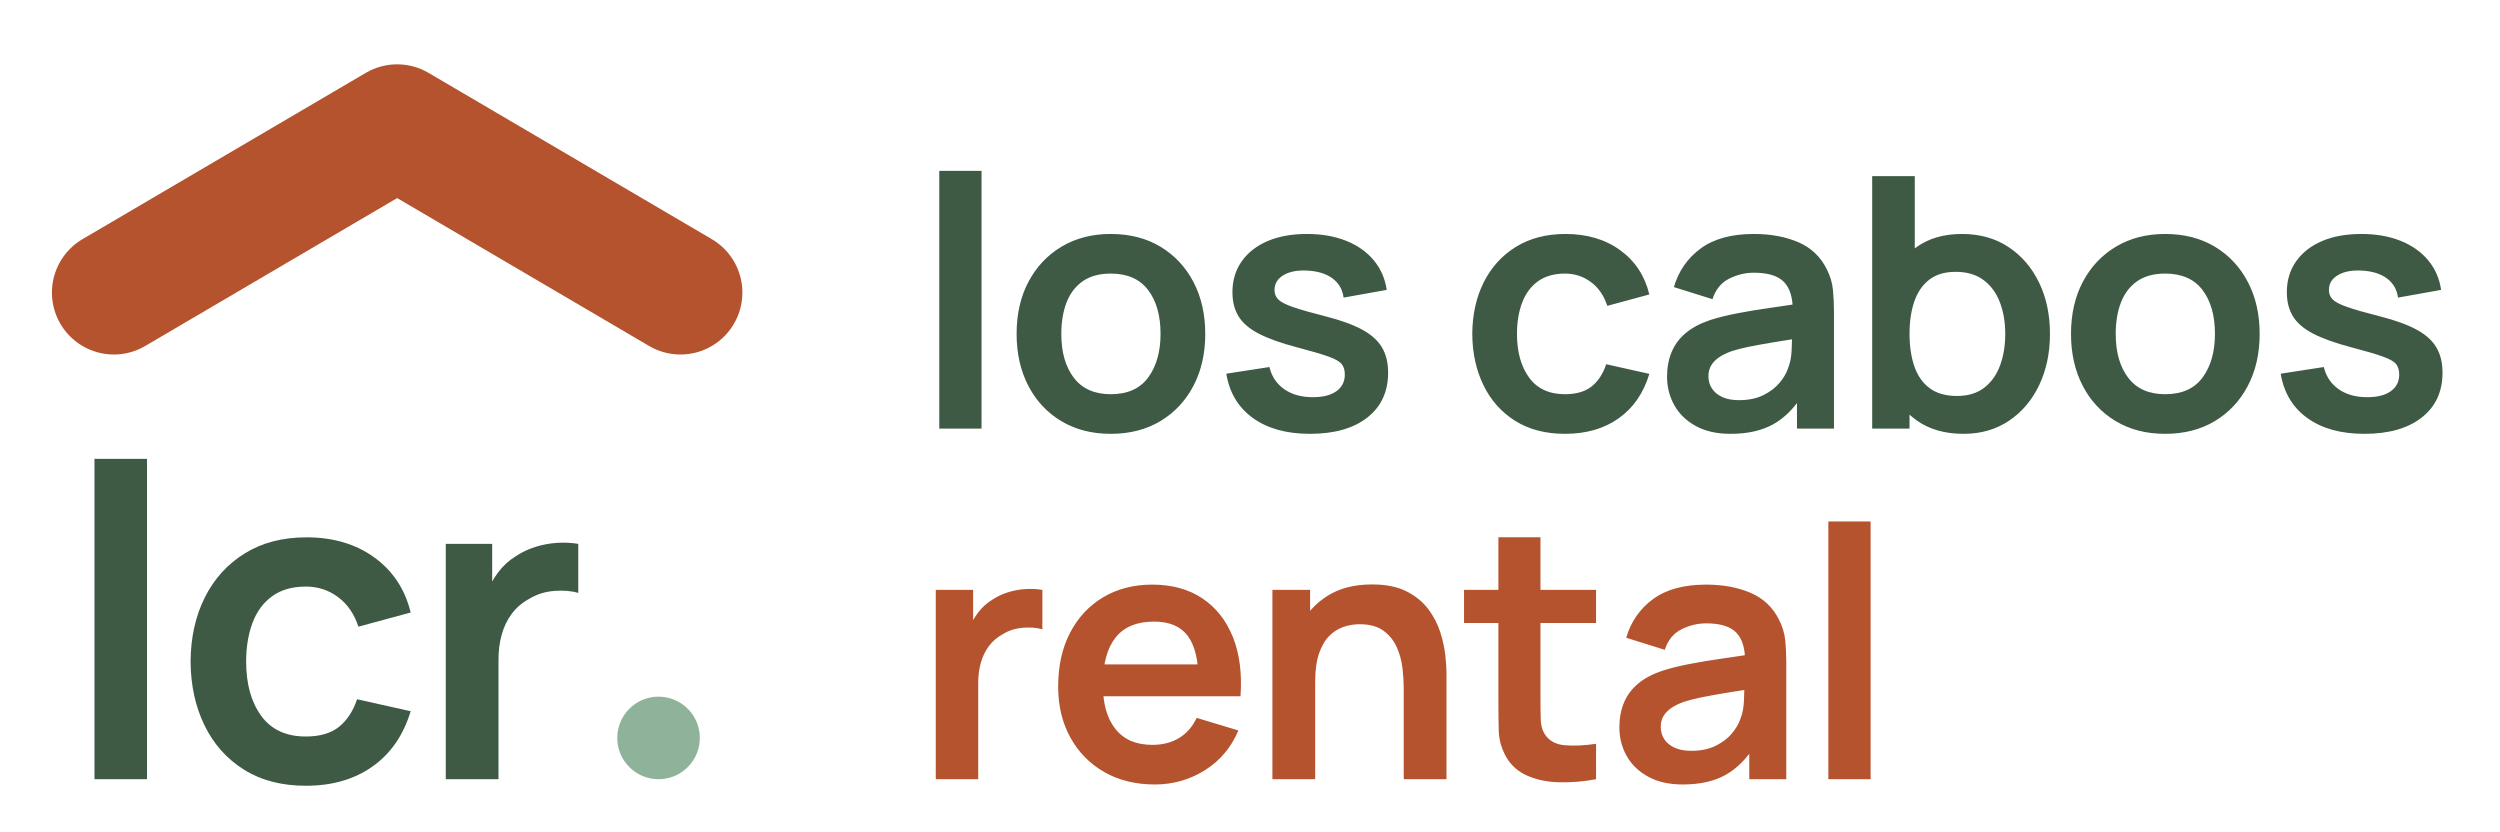
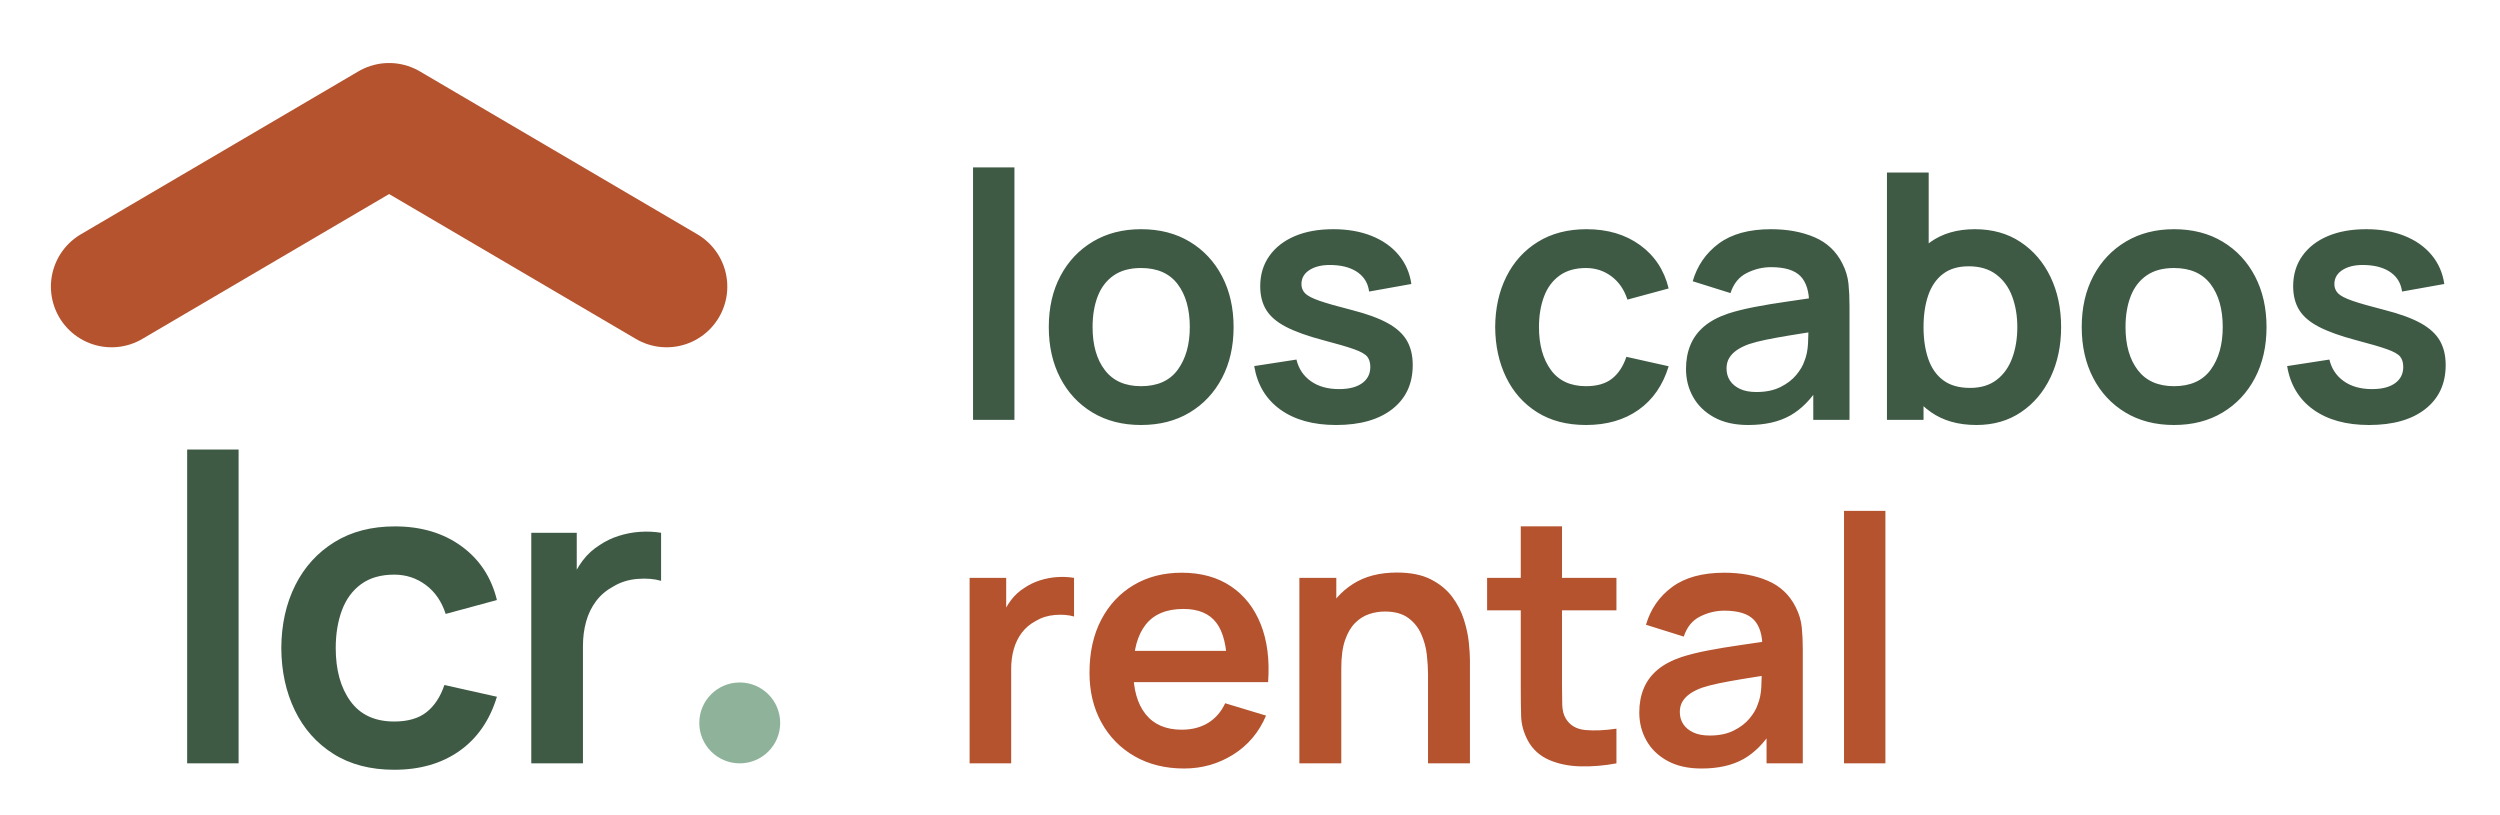
- <svg xmlns="http://www.w3.org/2000/svg" viewBox="0 0 385 128">
-   <g transform="translate(9.18 120.00) scale(0.17663)">
-     <path d="M47.3 -424.3 L294.3 -569.3 L541.3 -424.3" fill="none" stroke="#B5532F" stroke-width="108.0" stroke-linecap="round" stroke-linejoin="round" />
+ <svg xmlns="http://www.w3.org/2000/svg" viewBox="0 0 393 128">
+   <g transform="translate(24.05 120.00) scale(0.17663)">
+     <path d="M-36.86 -424.3 L210.14 -569.3 L457.14 -424.3" fill="none" stroke="#B5532F" stroke-width="108.0" stroke-linecap="round" stroke-linejoin="round" />
    <path d="M30.4 0.0V-279.3H76.19V0.0ZM214.7 5.7Q182.97 5.7 160.55 -8.455Q138.13 -22.61 126.255 -47.12Q114.38 -71.63 114.19 -102.6Q114.38 -134.14 126.635 -158.555Q138.89 -182.97 161.5 -196.935Q184.11 -210.9 215.27 -210.9Q250.23 -210.9 274.455 -193.325Q298.68 -175.75 306.09 -145.35L260.49 -133.0Q255.17 -149.53 242.82 -158.745Q230.47 -167.96 214.7 -167.96Q196.84 -167.96 185.25 -159.505Q173.66 -151.05 168.15 -136.23Q162.64 -121.41 162.64 -102.6Q162.64 -73.34 175.75 -55.29Q188.86 -37.24 214.7 -37.24Q232.94 -37.24 243.485 -45.6Q254.03 -53.96 259.35 -69.73L306.09 -59.28Q296.59 -27.93 272.84 -11.115Q249.09 5.7 214.7 5.7ZM336.68 0.0V-205.2H377.15V-155.23L372.21 -161.69Q376.01 -171.95 382.375 -180.405Q388.74 -188.86 397.67 -194.37Q405.27 -199.5 414.485 -202.445Q423.7 -205.39 433.39 -206.055Q443.08 -206.72 452.2 -205.2V-162.45Q443.08 -165.11 431.205 -164.16Q419.33 -163.21 409.83 -157.51Q400.33 -152.38 394.345 -144.4Q388.36 -136.42 385.51 -126.255Q382.66 -116.09 382.66 -104.31V0.0Z" fill="#3E5A45" />
    <circle cx="522.2" cy="-36.0" r="36.0" fill="#8FB39A" />
  </g>
-   <path d="M144.65 66.0V26.31H151.157V66.0ZM171.056 66.81Q166.682 66.81 163.415 64.839Q160.148 62.868 158.353 59.398Q156.557 55.929 156.557 51.42Q156.557 46.83 158.393 43.374Q160.229 39.918 163.496 37.974Q166.763 36.03 171.056 36.03Q175.457 36.03 178.724 38.001Q181.991 39.972 183.8 43.442Q185.609 46.911 185.609 51.42Q185.609 55.956 183.787 59.425Q181.964 62.895 178.697 64.853Q175.43 66.81 171.056 66.81ZM171.056 60.708Q174.944 60.708 176.834 58.116Q178.724 55.524 178.724 51.42Q178.724 47.181 176.807 44.657Q174.89 42.132 171.056 42.132Q168.437 42.132 166.75 43.306Q165.062 44.481 164.252 46.573Q163.442 48.666 163.442 51.42Q163.442 55.659 165.373 58.183Q167.303 60.708 171.056 60.708ZM201.728 66.81Q196.328 66.81 192.953 64.38Q189.578 61.95 188.849 57.549L195.491 56.523Q196.004 58.683 197.759 59.925Q199.514 61.167 202.187 61.167Q204.536 61.167 205.819 60.236Q207.101 59.304 207.101 57.684Q207.101 56.685 206.629 56.078Q206.156 55.47 204.563 54.903Q202.97 54.336 199.676 53.472Q196.004 52.5 193.844 51.38Q191.684 50.259 190.739 48.72Q189.794 47.181 189.794 44.994Q189.794 42.267 191.225 40.242Q192.656 38.217 195.221 37.123Q197.786 36.03 201.269 36.03Q204.671 36.03 207.304 37.083Q209.936 38.136 211.556 40.08Q213.176 42.024 213.554 44.643L206.912 45.831Q206.669 43.968 205.225 42.888Q203.78 41.808 201.377 41.673Q199.082 41.538 197.678 42.361Q196.274 43.185 196.274 44.67Q196.274 45.507 196.841 46.101Q197.408 46.695 199.123 47.289Q200.837 47.883 204.239 48.747Q207.722 49.638 209.815 50.785Q211.907 51.933 212.839 53.526Q213.77 55.119 213.77 57.387Q213.77 61.788 210.571 64.299Q207.371 66.81 201.728 66.81ZM241.013 66.81Q236.504 66.81 233.318 64.799Q230.132 62.787 228.445 59.304Q226.757 55.821 226.73 51.42Q226.757 46.938 228.499 43.468Q230.24 39.999 233.453 38.014Q236.666 36.03 241.094 36.03Q246.062 36.03 249.505 38.528Q252.947 41.025 254 45.345L247.52 47.1Q246.764 44.751 245.009 43.442Q243.254 42.132 241.013 42.132Q238.475 42.132 236.828 43.334Q235.181 44.535 234.398 46.641Q233.615 48.747 233.615 51.42Q233.615 55.578 235.478 58.143Q237.341 60.708 241.013 60.708Q243.605 60.708 245.104 59.52Q246.602 58.332 247.358 56.091L254 57.576Q252.65 62.031 249.275 64.421Q245.9 66.81 241.013 66.81ZM266.501 66.81Q263.342 66.81 261.155 65.608Q258.968 64.407 257.848 62.409Q256.727 60.411 256.727 58.008Q256.727 55.902 257.429 54.215Q258.131 52.527 259.589 51.299Q261.047 50.07 263.369 49.287Q265.124 48.72 267.487 48.261Q269.849 47.802 272.617 47.41Q275.384 47.019 278.408 46.56L276.086 47.883Q276.113 44.859 274.736 43.428Q273.359 41.997 270.092 41.997Q268.121 41.997 266.285 42.915Q264.449 43.833 263.72 46.074L257.78 44.211Q258.86 40.512 261.898 38.271Q264.935 36.03 270.092 36.03Q273.98 36.03 276.937 37.299Q279.893 38.568 281.324 41.457Q282.107 42.996 282.269 44.602Q282.431 46.209 282.431 48.099V66.0H276.734V59.682L277.679 60.708Q275.708 63.867 273.076 65.338Q270.443 66.81 266.501 66.81ZM267.797 61.626Q270.011 61.626 271.577 60.843Q273.143 60.06 274.075 58.926Q275.006 57.792 275.33 56.793Q275.843 55.551 275.911 53.945Q275.978 52.338 275.978 51.339L277.976 51.933Q275.033 52.392 272.927 52.743Q270.821 53.094 269.309 53.404Q267.797 53.715 266.636 54.093Q265.502 54.498 264.719 55.038Q263.936 55.578 263.518 56.28Q263.099 56.982 263.099 57.927Q263.099 59.007 263.639 59.831Q264.179 60.654 265.219 61.14Q266.258 61.626 267.797 61.626ZM302.384 66.81Q298.118 66.81 295.229 64.785Q292.34 62.76 290.882 59.263Q289.424 55.767 289.424 51.42Q289.424 47.019 290.882 43.536Q292.34 40.053 295.162 38.041Q297.983 36.03 302.141 36.03Q306.272 36.03 309.31 38.041Q312.347 40.053 314.021 43.523Q315.695 46.992 315.695 51.42Q315.695 55.794 314.048 59.277Q312.401 62.76 309.404 64.785Q306.407 66.81 302.384 66.81ZM288.317 66.0V27.12H294.878V45.534H294.068V66.0ZM301.385 60.978Q303.923 60.978 305.57 59.709Q307.217 58.44 308.014 56.267Q308.81 54.093 308.81 51.42Q308.81 48.774 308 46.6Q307.19 44.427 305.489 43.145Q303.788 41.862 301.169 41.862Q298.685 41.862 297.119 43.064Q295.553 44.265 294.811 46.412Q294.068 48.558 294.068 51.42Q294.068 54.255 294.811 56.415Q295.553 58.575 297.16 59.776Q298.766 60.978 301.385 60.978ZM333.434 66.81Q329.06 66.81 325.793 64.839Q322.526 62.868 320.731 59.398Q318.935 55.929 318.935 51.42Q318.935 46.83 320.771 43.374Q322.607 39.918 325.874 37.974Q329.141 36.03 333.434 36.03Q337.835 36.03 341.102 38.001Q344.369 39.972 346.178 43.442Q347.987 46.911 347.987 51.42Q347.987 55.956 346.165 59.425Q344.342 62.895 341.075 64.853Q337.808 66.81 333.434 66.81ZM333.434 60.708Q337.322 60.708 339.212 58.116Q341.102 55.524 341.102 51.42Q341.102 47.181 339.185 44.657Q337.268 42.132 333.434 42.132Q330.815 42.132 329.128 43.306Q327.44 44.481 326.63 46.573Q325.82 48.666 325.82 51.42Q325.82 55.659 327.751 58.183Q329.681 60.708 333.434 60.708ZM364.106 66.81Q358.706 66.81 355.331 64.38Q351.956 61.95 351.227 57.549L357.869 56.523Q358.382 58.683 360.137 59.925Q361.892 61.167 364.565 61.167Q366.914 61.167 368.197 60.236Q369.479 59.304 369.479 57.684Q369.479 56.685 369.007 56.078Q368.534 55.47 366.941 54.903Q365.348 54.336 362.054 53.472Q358.382 52.5 356.222 51.38Q354.062 50.259 353.117 48.72Q352.172 47.181 352.172 44.994Q352.172 42.267 353.603 40.242Q355.034 38.217 357.599 37.123Q360.164 36.03 363.647 36.03Q367.049 36.03 369.682 37.083Q372.314 38.136 373.934 40.08Q375.554 42.024 375.932 44.643L369.29 45.831Q369.047 43.968 367.603 42.888Q366.158 41.808 363.755 41.673Q361.46 41.538 360.056 42.361Q358.652 43.185 358.652 44.67Q358.652 45.507 359.219 46.101Q359.786 46.695 361.501 47.289Q363.215 47.883 366.617 48.747Q370.1 49.638 372.193 50.785Q374.285 51.933 375.217 53.526Q376.148 55.119 376.148 57.387Q376.148 61.788 372.949 64.299Q369.749 66.81 364.106 66.81Z" fill="#3E5A45" />
-   <path d="M144.11 120.0V90.84H149.861V97.941L149.159 97.023Q149.699 95.565 150.604 94.364Q151.508 93.162 152.777 92.379Q153.857 91.65 155.167 91.232Q156.476 90.813 157.853 90.719Q159.23 90.624 160.526 90.84V96.915Q159.23 96.537 157.543 96.672Q155.855 96.807 154.505 97.617Q153.155 98.346 152.305 99.48Q151.454 100.614 151.049 102.059Q150.644 103.503 150.644 105.177V120.0ZM177.833 120.81Q173.405 120.81 170.057 118.893Q166.709 116.976 164.833 113.574Q162.956 110.172 162.956 105.744Q162.956 100.965 164.792 97.442Q166.628 93.918 169.895 91.974Q173.162 90.03 177.455 90.03Q181.991 90.03 185.164 92.15Q188.336 94.269 189.875 98.13Q191.414 101.991 191.036 107.229H184.583V104.853Q184.556 100.101 182.909 97.914Q181.262 95.727 177.725 95.727Q173.729 95.727 171.785 98.198Q169.841 100.668 169.841 105.42Q169.841 109.848 171.785 112.278Q173.729 114.708 177.455 114.708Q179.858 114.708 181.6 113.642Q183.341 112.575 184.286 110.55L190.712 112.494Q189.038 116.436 185.542 118.623Q182.045 120.81 177.833 120.81ZM167.789 107.229V102.315H187.85V107.229ZM216.173 120.0V105.96Q216.173 104.583 215.984 102.909Q215.795 101.235 215.107 99.683Q214.418 98.13 213.055 97.131Q211.691 96.132 209.369 96.132Q208.127 96.132 206.912 96.537Q205.697 96.942 204.712 97.928Q203.726 98.913 203.132 100.627Q202.538 102.342 202.538 105.015L198.677 103.368Q198.677 99.642 200.122 96.618Q201.566 93.594 204.374 91.798Q207.182 90.003 211.286 90.003Q214.526 90.003 216.632 91.083Q218.738 92.163 219.98 93.837Q221.222 95.511 221.816 97.401Q222.41 99.291 222.586 100.978Q222.761 102.666 222.761 103.719V120.0ZM195.95 120.0V90.84H201.755V99.885H202.538V120.0ZM245.792 120.0Q242.903 120.54 240.136 120.472Q237.368 120.405 235.181 119.447Q232.994 118.488 231.86 116.409Q230.861 114.519 230.807 112.548Q230.753 110.577 230.753 108.093V82.74H237.233V107.715Q237.233 109.47 237.274 110.793Q237.314 112.116 237.827 112.953Q238.799 114.573 240.932 114.762Q243.065 114.951 245.792 114.546ZM225.461 95.943V90.84H245.792V95.943ZM259.157 120.81Q255.998 120.81 253.811 119.608Q251.624 118.407 250.504 116.409Q249.383 114.411 249.383 112.008Q249.383 109.902 250.085 108.215Q250.787 106.527 252.245 105.298Q253.703 104.07 256.025 103.287Q257.78 102.72 260.143 102.261Q262.505 101.802 265.273 101.41Q268.04 101.019 271.064 100.56L268.742 101.883Q268.769 98.859 267.392 97.428Q266.015 95.997 262.748 95.997Q260.777 95.997 258.941 96.915Q257.105 97.833 256.376 100.074L250.436 98.211Q251.516 94.512 254.554 92.271Q257.591 90.03 262.748 90.03Q266.636 90.03 269.593 91.299Q272.549 92.568 273.98 95.457Q274.763 96.996 274.925 98.602Q275.087 100.209 275.087 102.099V120.0H269.39V113.682L270.335 114.708Q268.364 117.867 265.732 119.339Q263.099 120.81 259.157 120.81ZM260.453 115.626Q262.667 115.626 264.233 114.843Q265.799 114.06 266.731 112.926Q267.662 111.792 267.986 110.793Q268.499 109.551 268.567 107.945Q268.634 106.338 268.634 105.339L270.632 105.933Q267.689 106.392 265.583 106.743Q263.477 107.094 261.965 107.404Q260.453 107.715 259.292 108.093Q258.158 108.498 257.375 109.038Q256.592 109.578 256.174 110.28Q255.755 110.982 255.755 111.927Q255.755 113.007 256.295 113.831Q256.835 114.654 257.875 115.14Q258.914 115.626 260.453 115.626ZM281.567 120.0V80.31H288.074V120.0Z" fill="#B5532F" />
+   <path d="M152.962 66.0V26.31H159.469V66.0ZM179.368 66.81Q174.994 66.81 171.727 64.839Q168.46 62.868 166.665 59.398Q164.869 55.929 164.869 51.42Q164.869 46.83 166.705 43.374Q168.541 39.918 171.808 37.974Q175.075 36.03 179.368 36.03Q183.769 36.03 187.036 38.001Q190.303 39.972 192.112 43.442Q193.921 46.911 193.921 51.42Q193.921 55.956 192.099 59.425Q190.276 62.895 187.009 64.853Q183.742 66.81 179.368 66.81ZM179.368 60.708Q183.256 60.708 185.146 58.116Q187.036 55.524 187.036 51.42Q187.036 47.181 185.119 44.657Q183.202 42.132 179.368 42.132Q176.749 42.132 175.062 43.306Q173.374 44.481 172.564 46.573Q171.754 48.666 171.754 51.42Q171.754 55.659 173.685 58.183Q175.615 60.708 179.368 60.708ZM210.04 66.81Q204.64 66.81 201.265 64.38Q197.89 61.95 197.161 57.549L203.803 56.523Q204.316 58.683 206.071 59.925Q207.826 61.167 210.499 61.167Q212.848 61.167 214.131 60.236Q215.413 59.304 215.413 57.684Q215.413 56.685 214.941 56.078Q214.468 55.47 212.875 54.903Q211.282 54.336 207.988 53.472Q204.316 52.5 202.156 51.38Q199.996 50.259 199.051 48.72Q198.106 47.181 198.106 44.994Q198.106 42.267 199.537 40.242Q200.968 38.217 203.533 37.123Q206.098 36.03 209.581 36.03Q212.983 36.03 215.616 37.083Q218.248 38.136 219.868 40.08Q221.488 42.024 221.866 44.643L215.224 45.831Q214.981 43.968 213.537 42.888Q212.092 41.808 209.689 41.673Q207.394 41.538 205.99 42.361Q204.586 43.185 204.586 44.67Q204.586 45.507 205.153 46.101Q205.72 46.695 207.435 47.289Q209.149 47.883 212.551 48.747Q216.034 49.638 218.127 50.785Q220.219 51.933 221.151 53.526Q222.082 55.119 222.082 57.387Q222.082 61.788 218.883 64.299Q215.683 66.81 210.04 66.81ZM249.325 66.81Q244.816 66.81 241.63 64.799Q238.444 62.787 236.757 59.304Q235.069 55.821 235.042 51.42Q235.069 46.938 236.811 43.468Q238.552 39.999 241.765 38.014Q244.978 36.03 249.406 36.03Q254.374 36.03 257.817 38.528Q261.259 41.025 262.312 45.345L255.832 47.1Q255.076 44.751 253.321 43.442Q251.566 42.132 249.325 42.132Q246.787 42.132 245.14 43.334Q243.493 44.535 242.71 46.641Q241.927 48.747 241.927 51.42Q241.927 55.578 243.79 58.143Q245.653 60.708 249.325 60.708Q251.917 60.708 253.416 59.52Q254.914 58.332 255.67 56.091L262.312 57.576Q260.962 62.031 257.587 64.421Q254.212 66.81 249.325 66.81ZM274.813 66.81Q271.654 66.81 269.467 65.608Q267.28 64.407 266.16 62.409Q265.039 60.411 265.039 58.008Q265.039 55.902 265.741 54.215Q266.443 52.527 267.901 51.299Q269.359 50.07 271.681 49.287Q273.436 48.72 275.799 48.261Q278.161 47.802 280.929 47.41Q283.696 47.019 286.72 46.56L284.398 47.883Q284.425 44.859 283.048 43.428Q281.671 41.997 278.404 41.997Q276.433 41.997 274.597 42.915Q272.761 43.833 272.032 46.074L266.092 44.211Q267.172 40.512 270.21 38.271Q273.247 36.03 278.404 36.03Q282.292 36.03 285.249 37.299Q288.205 38.568 289.636 41.457Q290.419 42.996 290.581 44.602Q290.743 46.209 290.743 48.099V66.0H285.046V59.682L285.991 60.708Q284.02 63.867 281.388 65.338Q278.755 66.81 274.813 66.81ZM276.109 61.626Q278.323 61.626 279.889 60.843Q281.455 60.06 282.387 58.926Q283.318 57.792 283.642 56.793Q284.155 55.551 284.223 53.945Q284.29 52.338 284.29 51.339L286.288 51.933Q283.345 52.392 281.239 52.743Q279.133 53.094 277.621 53.404Q276.109 53.715 274.948 54.093Q273.814 54.498 273.031 55.038Q272.248 55.578 271.83 56.28Q271.411 56.982 271.411 57.927Q271.411 59.007 271.951 59.831Q272.491 60.654 273.531 61.14Q274.57 61.626 276.109 61.626ZM310.696 66.81Q306.43 66.81 303.541 64.785Q300.652 62.76 299.194 59.263Q297.736 55.767 297.736 51.42Q297.736 47.019 299.194 43.536Q300.652 40.053 303.474 38.041Q306.295 36.03 310.453 36.03Q314.584 36.03 317.622 38.041Q320.659 40.053 322.333 43.523Q324.007 46.992 324.007 51.42Q324.007 55.794 322.36 59.277Q320.713 62.76 317.716 64.785Q314.719 66.81 310.696 66.81ZM296.629 66.0V27.12H303.19V45.534H302.38V66.0ZM309.697 60.978Q312.235 60.978 313.882 59.709Q315.529 58.44 316.326 56.267Q317.122 54.093 317.122 51.42Q317.122 48.774 316.312 46.6Q315.502 44.427 313.801 43.145Q312.1 41.862 309.481 41.862Q306.997 41.862 305.431 43.064Q303.865 44.265 303.123 46.412Q302.38 48.558 302.38 51.42Q302.38 54.255 303.123 56.415Q303.865 58.575 305.472 59.776Q307.078 60.978 309.697 60.978ZM341.746 66.81Q337.372 66.81 334.105 64.839Q330.838 62.868 329.043 59.398Q327.247 55.929 327.247 51.42Q327.247 46.83 329.083 43.374Q330.919 39.918 334.186 37.974Q337.453 36.03 341.746 36.03Q346.147 36.03 349.414 38.001Q352.681 39.972 354.49 43.442Q356.299 46.911 356.299 51.42Q356.299 55.956 354.477 59.425Q352.654 62.895 349.387 64.853Q346.12 66.81 341.746 66.81ZM341.746 60.708Q345.634 60.708 347.524 58.116Q349.414 55.524 349.414 51.42Q349.414 47.181 347.497 44.657Q345.58 42.132 341.746 42.132Q339.127 42.132 337.44 43.306Q335.752 44.481 334.942 46.573Q334.132 48.666 334.132 51.42Q334.132 55.659 336.063 58.183Q337.993 60.708 341.746 60.708ZM372.418 66.81Q367.018 66.81 363.643 64.38Q360.268 61.95 359.539 57.549L366.181 56.523Q366.694 58.683 368.449 59.925Q370.204 61.167 372.877 61.167Q375.226 61.167 376.509 60.236Q377.791 59.304 377.791 57.684Q377.791 56.685 377.319 56.078Q376.846 55.47 375.253 54.903Q373.66 54.336 370.366 53.472Q366.694 52.5 364.534 51.38Q362.374 50.259 361.429 48.72Q360.484 47.181 360.484 44.994Q360.484 42.267 361.915 40.242Q363.346 38.217 365.911 37.123Q368.476 36.03 371.959 36.03Q375.361 36.03 377.994 37.083Q380.626 38.136 382.246 40.08Q383.866 42.024 384.244 44.643L377.602 45.831Q377.359 43.968 375.915 42.888Q374.47 41.808 372.067 41.673Q369.772 41.538 368.368 42.361Q366.964 43.185 366.964 44.67Q366.964 45.507 367.531 46.101Q368.098 46.695 369.813 47.289Q371.527 47.883 374.929 48.747Q378.412 49.638 380.505 50.785Q382.597 51.933 383.529 53.526Q384.46 55.119 384.46 57.387Q384.46 61.788 381.261 64.299Q378.061 66.81 372.418 66.81Z" fill="#3E5A45" />
+   <path d="M152.422 120.0V90.84H158.173V97.941L157.471 97.023Q158.011 95.565 158.916 94.364Q159.82 93.162 161.089 92.379Q162.169 91.65 163.479 91.232Q164.788 90.813 166.165 90.719Q167.542 90.624 168.838 90.84V96.915Q167.542 96.537 165.855 96.672Q164.167 96.807 162.817 97.617Q161.467 98.346 160.617 99.48Q159.766 100.614 159.361 102.059Q158.956 103.503 158.956 105.177V120.0ZM186.145 120.81Q181.717 120.81 178.369 118.893Q175.021 116.976 173.145 113.574Q171.268 110.172 171.268 105.744Q171.268 100.965 173.104 97.442Q174.94 93.918 178.207 91.974Q181.474 90.03 185.767 90.03Q190.303 90.03 193.476 92.15Q196.648 94.269 198.187 98.13Q199.726 101.991 199.348 107.229H192.895V104.853Q192.868 100.101 191.221 97.914Q189.574 95.727 186.037 95.727Q182.041 95.727 180.097 98.198Q178.153 100.668 178.153 105.42Q178.153 109.848 180.097 112.278Q182.041 114.708 185.767 114.708Q188.17 114.708 189.912 113.642Q191.653 112.575 192.598 110.55L199.024 112.494Q197.35 116.436 193.854 118.623Q190.357 120.81 186.145 120.81ZM176.101 107.229V102.315H196.162V107.229ZM224.485 120.0V105.96Q224.485 104.583 224.296 102.909Q224.107 101.235 223.419 99.683Q222.73 98.13 221.367 97.131Q220.003 96.132 217.681 96.132Q216.439 96.132 215.224 96.537Q214.009 96.942 213.024 97.928Q212.038 98.913 211.444 100.627Q210.85 102.342 210.85 105.015L206.989 103.368Q206.989 99.642 208.434 96.618Q209.878 93.594 212.686 91.798Q215.494 90.003 219.598 90.003Q222.838 90.003 224.944 91.083Q227.05 92.163 228.292 93.837Q229.534 95.511 230.128 97.401Q230.722 99.291 230.898 100.978Q231.073 102.666 231.073 103.719V120.0ZM204.262 120.0V90.84H210.067V99.885H210.85V120.0ZM254.104 120.0Q251.215 120.54 248.448 120.472Q245.68 120.405 243.493 119.447Q241.306 118.488 240.172 116.409Q239.173 114.519 239.119 112.548Q239.065 110.577 239.065 108.093V82.74H245.545V107.715Q245.545 109.47 245.586 110.793Q245.626 112.116 246.139 112.953Q247.111 114.573 249.244 114.762Q251.377 114.951 254.104 114.546ZM233.773 95.943V90.84H254.104V95.943ZM267.469 120.81Q264.31 120.81 262.123 119.608Q259.936 118.407 258.816 116.409Q257.695 114.411 257.695 112.008Q257.695 109.902 258.397 108.215Q259.099 106.527 260.557 105.298Q262.015 104.07 264.337 103.287Q266.092 102.72 268.455 102.261Q270.817 101.802 273.585 101.41Q276.352 101.019 279.376 100.56L277.054 101.883Q277.081 98.859 275.704 97.428Q274.327 95.997 271.06 95.997Q269.089 95.997 267.253 96.915Q265.417 97.833 264.688 100.074L258.748 98.211Q259.828 94.512 262.866 92.271Q265.903 90.03 271.06 90.03Q274.948 90.03 277.905 91.299Q280.861 92.568 282.292 95.457Q283.075 96.996 283.237 98.602Q283.399 100.209 283.399 102.099V120.0H277.702V113.682L278.647 114.708Q276.676 117.867 274.044 119.339Q271.411 120.81 267.469 120.81ZM268.765 115.626Q270.979 115.626 272.545 114.843Q274.111 114.06 275.043 112.926Q275.974 111.792 276.298 110.793Q276.811 109.551 276.879 107.945Q276.946 106.338 276.946 105.339L278.944 105.933Q276.001 106.392 273.895 106.743Q271.789 107.094 270.277 107.404Q268.765 107.715 267.604 108.093Q266.47 108.498 265.687 109.038Q264.904 109.578 264.486 110.28Q264.067 110.982 264.067 111.927Q264.067 113.007 264.607 113.831Q265.147 114.654 266.187 115.14Q267.226 115.626 268.765 115.626ZM289.879 120.0V80.31H296.386V120.0Z" fill="#B5532F" />
</svg>
